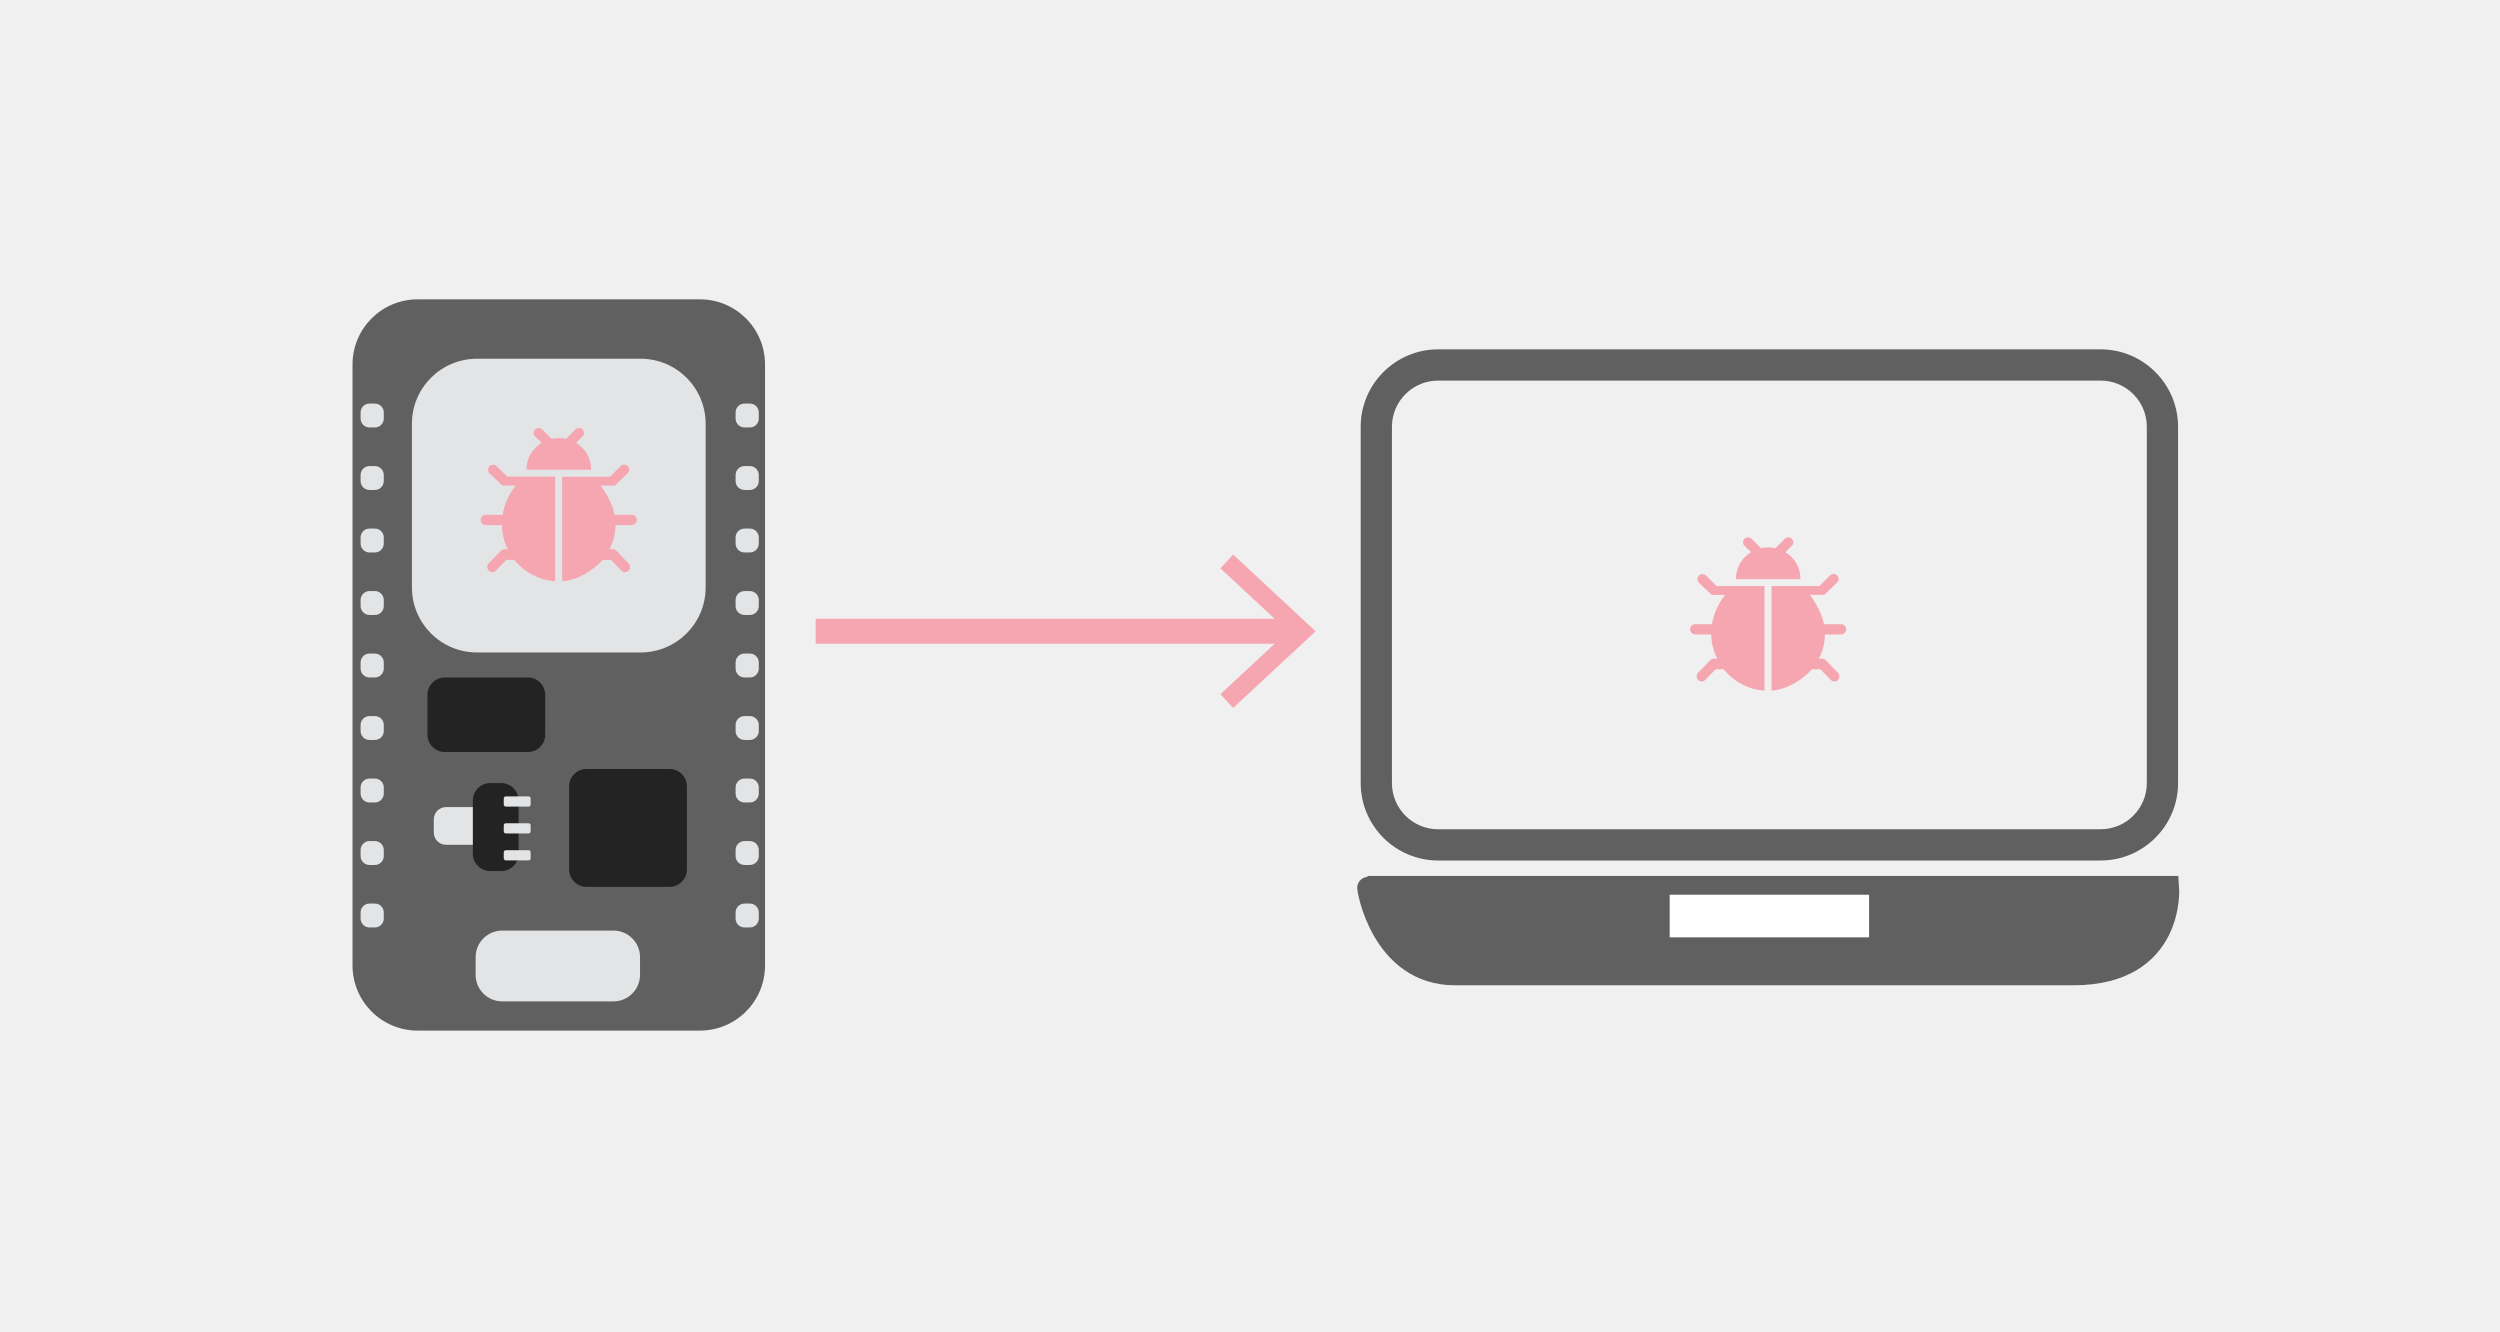
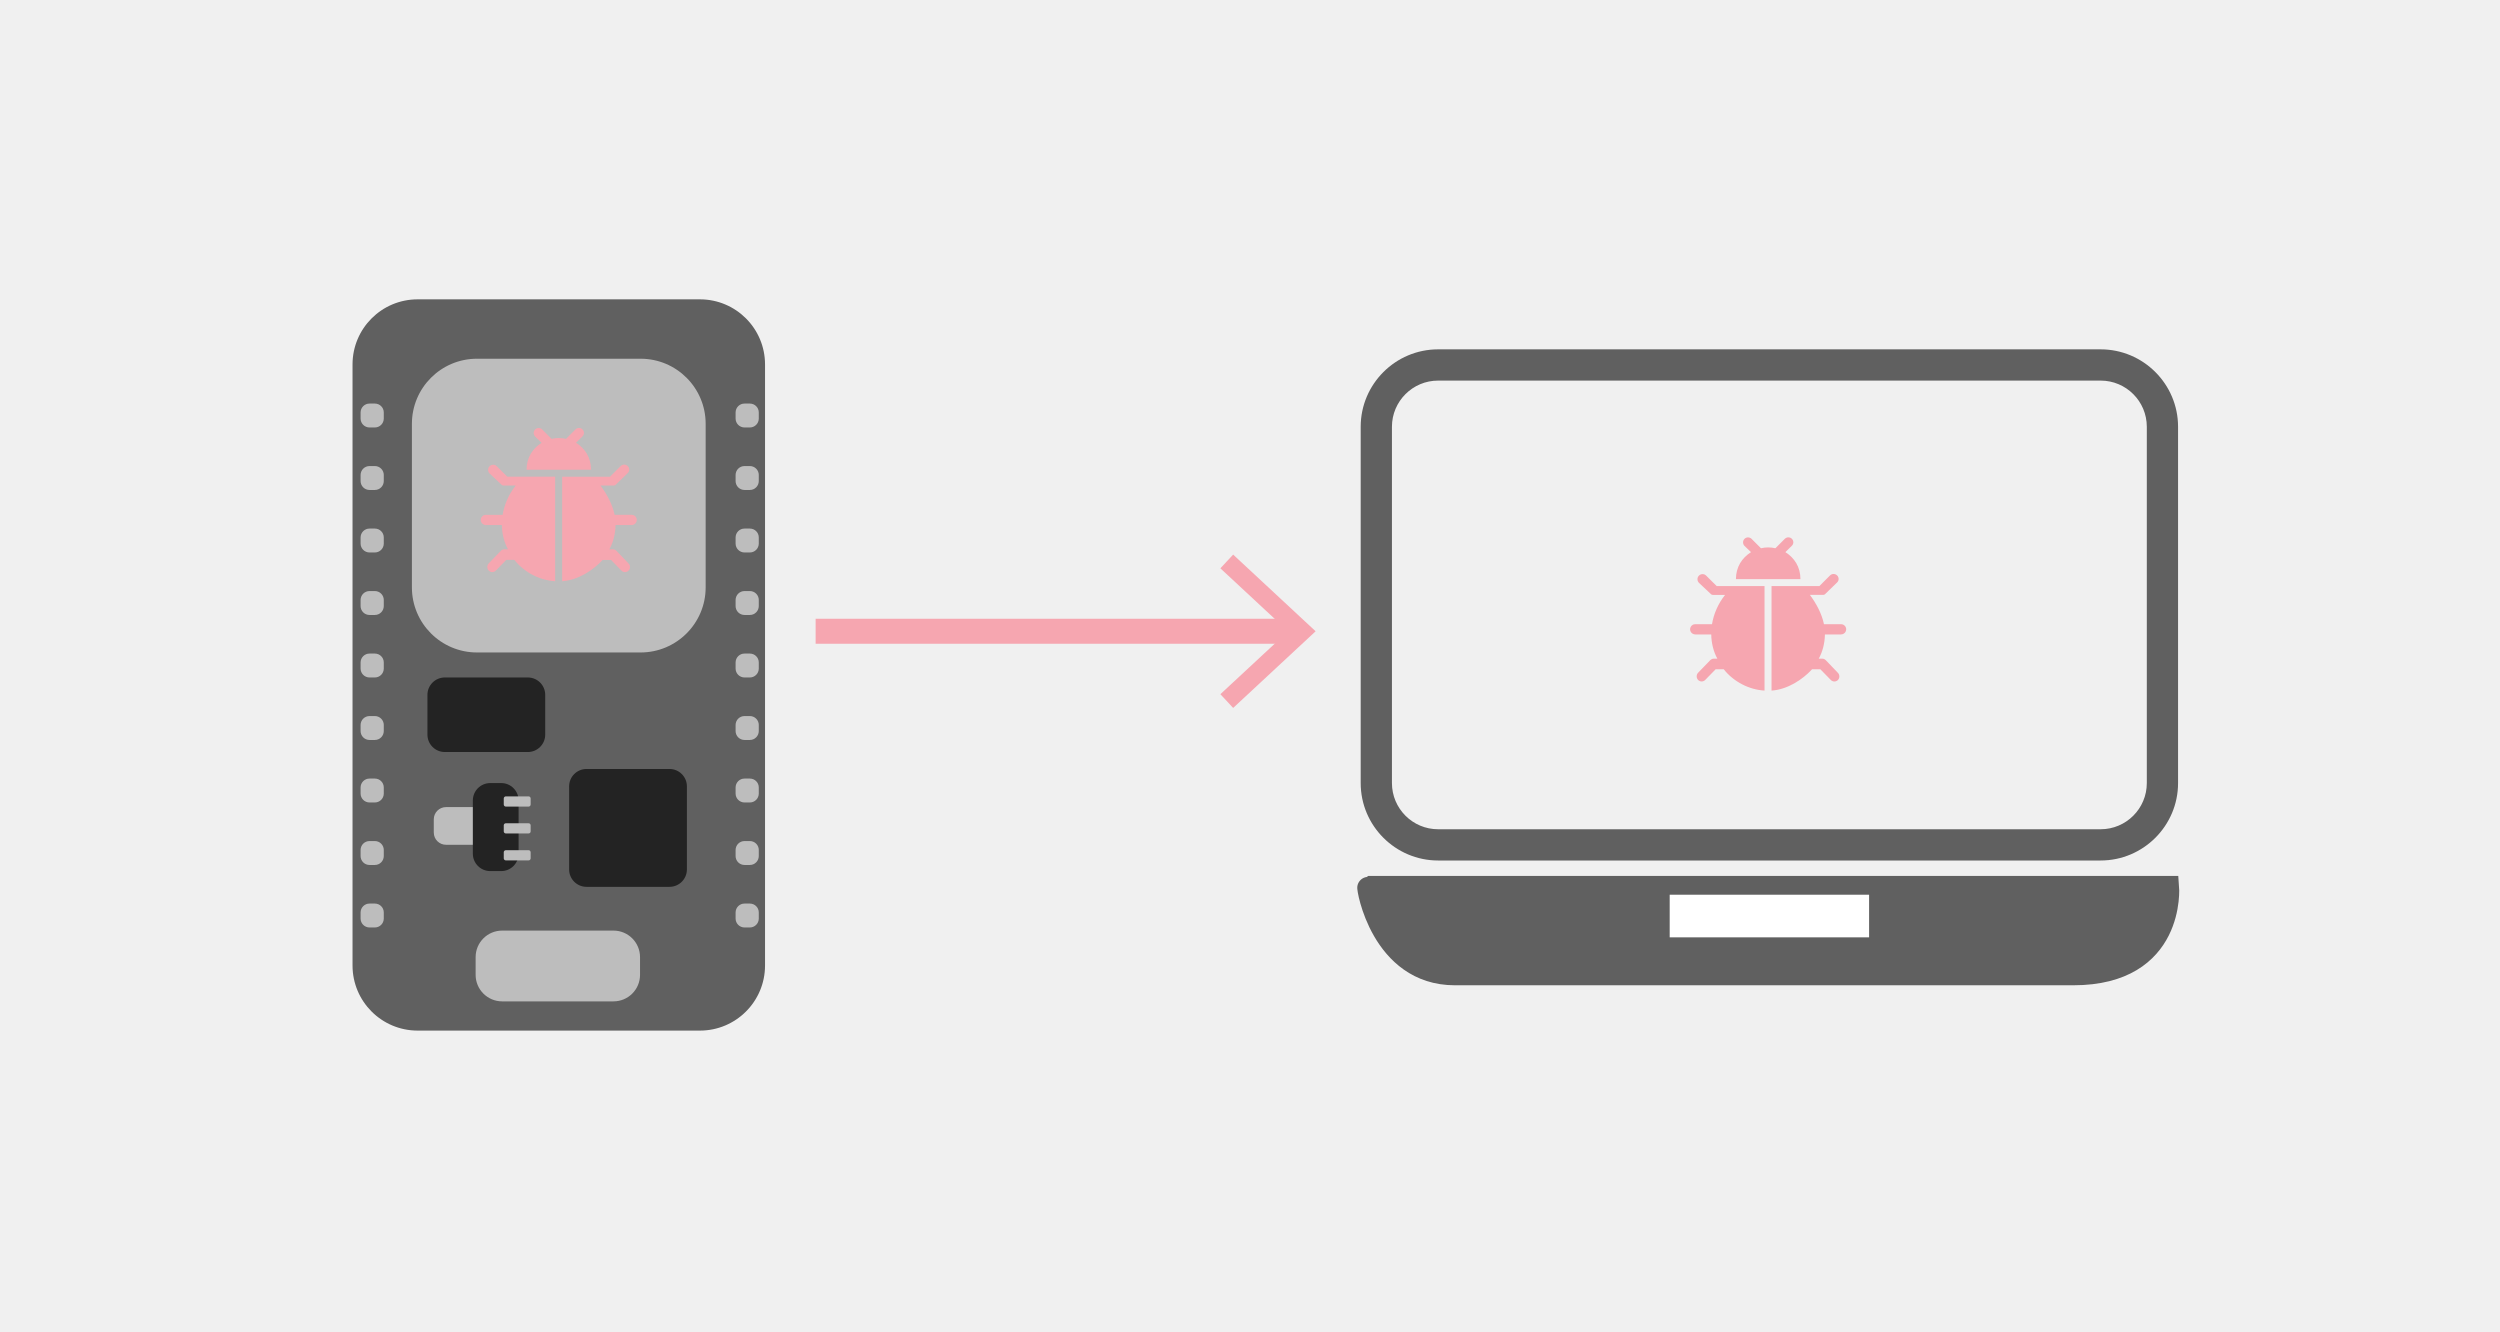
<svg xmlns="http://www.w3.org/2000/svg" id="Layer_18" viewBox="0 0 800 426">
  <defs>
    <style>
-             .cls-1{fill:#fff;}.cls-2{fill:#e2e4e6;}.cls-3{fill:#232323;}.cls-4{fill:#f6a6b0;}.cls-5{fill:none;stroke:#f6a6b0;stroke-width:8px;}.cls-5,.cls-6{stroke-miterlimit:10;}.cls-6{stroke:#606060;stroke-width:7px;}.cls-6,.cls-7{fill:#606060;}
+             .cls-1{fill:#fff;}.cls-2{fill:#bdbdbd;}.cls-3{fill:#232323;}.cls-4{fill:#f6a6b0;}.cls-5{fill:none;stroke:#f6a6b0;stroke-width:8px;}.cls-5,.cls-6{stroke-miterlimit:10;}.cls-6{stroke:#606060;stroke-width:7px;}.cls-6,.cls-7{fill:#606060;}
        </style>
  </defs>
  <g>
    <g>
      <path class="cls-6" d="M437.83,283.79h255.99s2.28,28-30.38,28h-197.88c-23.55,0-28.11-28-27.73-28Z" />
      <rect class="cls-1" x="534.3" y="286.31" width="63.81" height="13.64" />
    </g>
    <path class="cls-7" d="M672.2,121.79c8.16,0,14.78,6.62,14.78,14.78v114.01c0,8.16-6.62,14.78-14.78,14.78h-212c-8.16,0-14.78-6.62-14.78-14.78v-114.01c0-8.16,6.62-14.78,14.78-14.78h212m0-10h-212c-13.66,0-24.78,11.12-24.78,24.78v114.01c0,13.66,11.12,24.78,24.78,24.78h212c13.66,0,24.78-11.12,24.78-24.78v-114.01c0-13.66-11.12-24.78-24.78-24.78h0Z" />
  </g>
  <rect class="cls-7" x="112.81" y="95.79" width="132" height="234" rx="20.83" ry="20.83" />
  <rect class="cls-2" x="131.81" y="114.79" width="94" height="94" rx="20.83" ry="20.83" />
  <rect class="cls-2" x="152.2" y="297.79" width="52.61" height="22.65" rx="8.49" ry="8.49" />
  <rect class="cls-2" x="115.39" y="289.14" width="7.42" height="7.65" rx="2.85" ry="2.85" />
  <rect class="cls-2" x="115.39" y="269.14" width="7.42" height="7.65" rx="2.85" ry="2.85" />
  <rect class="cls-2" x="115.39" y="249.14" width="7.42" height="7.65" rx="2.85" ry="2.85" />
  <rect class="cls-2" x="115.39" y="229.14" width="7.42" height="7.65" rx="2.85" ry="2.85" />
  <rect class="cls-2" x="115.39" y="209.14" width="7.42" height="7.65" rx="2.85" ry="2.85" />
  <rect class="cls-2" x="115.39" y="189.14" width="7.42" height="7.65" rx="2.85" ry="2.85" />
  <rect class="cls-2" x="115.39" y="169.14" width="7.42" height="7.65" rx="2.85" ry="2.85" />
  <rect class="cls-2" x="115.39" y="149.14" width="7.42" height="7.65" rx="2.85" ry="2.85" />
  <rect class="cls-2" x="115.39" y="129.14" width="7.42" height="7.65" rx="2.85" ry="2.85" />
  <rect class="cls-2" x="235.39" y="289.14" width="7.42" height="7.65" rx="2.85" ry="2.85" />
  <rect class="cls-2" x="235.39" y="269.14" width="7.42" height="7.65" rx="2.85" ry="2.85" />
  <rect class="cls-2" x="235.39" y="249.14" width="7.42" height="7.65" rx="2.85" ry="2.85" />
  <rect class="cls-2" x="235.39" y="229.14" width="7.42" height="7.65" rx="2.85" ry="2.85" />
  <rect class="cls-2" x="235.39" y="209.14" width="7.42" height="7.65" rx="2.85" ry="2.85" />
  <rect class="cls-2" x="235.39" y="189.14" width="7.42" height="7.65" rx="2.85" ry="2.85" />
  <rect class="cls-2" x="235.39" y="169.14" width="7.42" height="7.65" rx="2.85" ry="2.85" />
  <rect class="cls-2" x="235.39" y="149.14" width="7.42" height="7.65" rx="2.85" ry="2.85" />
  <rect class="cls-2" x="235.39" y="129.14" width="7.42" height="7.65" rx="2.85" ry="2.85" />
  <g>
    <g>
      <rect class="cls-2" x="138.81" y="258.28" width="24.97" height="12.06" rx="3.92" ry="3.92" transform="translate(302.59 528.61) rotate(-180)" />
      <rect class="cls-3" x="144.54" y="257.34" width="28.17" height="14.64" rx="5.57" ry="5.57" transform="translate(-106.03 423.29) rotate(-90)" />
    </g>
    <rect class="cls-2" x="161.2" y="272.06" width="8.61" height="3.27" rx=".67" ry=".67" transform="translate(331.01 547.39) rotate(-180)" />
    <rect class="cls-2" x="161.2" y="263.45" width="8.61" height="3.27" rx=".67" ry=".67" transform="translate(331.01 530.16) rotate(-180)" />
    <rect class="cls-2" x="161.2" y="254.83" width="8.61" height="3.27" rx=".67" ry=".67" transform="translate(331.01 512.94) rotate(-180)" />
  </g>
  <rect class="cls-3" x="182.11" y="246.09" width="37.72" height="37.69" rx="5.57" ry="5.57" transform="translate(-63.97 465.9) rotate(-90)" />
  <rect class="cls-3" x="143.69" y="209.88" width="23.86" height="37.69" rx="5.57" ry="5.57" transform="translate(-73.1 384.34) rotate(-90)" />
  <g>
    <line class="cls-5" x1="261" y1="202" x2="414.49" y2="202" />
    <polygon class="cls-4" points="394.61 226.54 390.52 222.14 412.19 202.01 390.52 181.86 394.61 177.47 421 202.01 394.61 226.54" />
  </g>
  <g>
    <path class="cls-4" d="M162.35,152.55l-3.4-3.37c-.63-.63-1.65-.61-2.29,.02-.63,.63-.63,1.66,0,2.3l3.87,3.64c.3,.3,.72,.23,1.14,.23h3.35c-2.2,2.76-3.64,6.07-4.18,9.38h-5.44c-1.04,0-1.85,1.12-1.48,2.17,.23,.68,.9,1.11,1.62,1.11h5.06c.03,2.76,.73,5.53,1.95,7.74h-1.2c-.42,0-.83,.25-1.13,.55l-3.82,3.95c-.62,.64-.62,1.69,0,2.32,.31,.32,.72,.48,1.13,.48s.82-.16,1.13-.48l3.35-3.43h2.58c3.14,3.97,8.07,6.54,13.06,6.83v-33.45h-15.31Z" />
    <path class="cls-4" d="M202.23,164.74h-5.56c-.68-3.31-2.45-6.62-4.51-9.38h3.72c.43,0,.84,.08,1.14-.23l3.87-3.76c.63-.63,.63-1.59,0-2.22-.63-.63-1.66-.64-2.29,0l-3.4,3.4h-15.31v33.44c5-.33,9.84-3.42,12.97-6.82h2.66l3.35,3.43c.31,.32,.72,.48,1.13,.48s.81-.16,1.13-.47c.62-.63,.62-1.67,0-2.3l-3.82-3.99c-.3-.31-.71-.55-1.13-.55h-1.18c1.23-2.21,1.94-4.98,1.97-7.74h5.1c.72,0,1.39-.43,1.62-1.11,.37-1.06-.44-2.17-1.48-2.17h0Z" />
    <path class="cls-4" d="M168.5,150.32h20.64c0-3.89-1.93-6.81-4.82-8.64l2.08-2.04c.62-.62,.62-1.61,0-2.23-.62-.62-1.63-.61-2.26,.01l-3.01,3.02c-.74-.17-1.51-.27-2.31-.27s-1.57,.1-2.31,.27l-3.01-3.01c-.62-.62-1.63-.62-2.26,0-.62,.62-.62,1.63,0,2.26l2.08,2c-2.89,1.83-4.82,4.75-4.82,8.64h0Z" />
  </g>
  <g>
    <path class="cls-4" d="M549.35,187.55l-3.4-3.37c-.63-.63-1.65-.61-2.29,.02-.63,.63-.63,1.66,0,2.3l3.87,3.64c.3,.3,.72,.23,1.14,.23h3.35c-2.2,2.76-3.64,6.07-4.18,9.38h-5.44c-1.04,0-1.85,1.12-1.48,2.17,.23,.68,.9,1.11,1.62,1.11h5.06c.03,2.76,.73,5.53,1.95,7.74h-1.2c-.42,0-.83,.25-1.13,.55l-3.82,3.95c-.62,.64-.62,1.69,0,2.32,.31,.32,.72,.48,1.13,.48s.82-.16,1.13-.48l3.35-3.43h2.58c3.14,3.97,8.07,6.54,13.06,6.83v-33.45h-15.31Z" />
    <path class="cls-4" d="M589.23,199.74h-5.56c-.68-3.31-2.45-6.62-4.51-9.38h3.72c.43,0,.84,.08,1.14-.23l3.87-3.76c.63-.63,.63-1.59,0-2.22-.63-.63-1.66-.64-2.29,0l-3.4,3.4h-15.31v33.44c5-.33,9.84-3.42,12.97-6.82h2.66l3.35,3.43c.31,.32,.72,.48,1.13,.48s.81-.16,1.13-.47c.62-.63,.62-1.67,0-2.3l-3.82-3.99c-.3-.31-.71-.55-1.13-.55h-1.18c1.23-2.21,1.94-4.98,1.97-7.74h5.1c.72,0,1.39-.43,1.62-1.11,.37-1.06-.44-2.17-1.48-2.17h0Z" />
    <path class="cls-4" d="M555.5,185.32h20.64c0-3.89-1.93-6.81-4.82-8.64l2.08-2.04c.62-.62,.62-1.61,0-2.23-.62-.62-1.63-.61-2.26,.01l-3.01,3.02c-.74-.17-1.51-.27-2.31-.27s-1.57,.1-2.31,.27l-3.01-3.01c-.62-.62-1.63-.62-2.26,0-.62,.62-.62,1.63,0,2.26l2.08,2c-2.89,1.83-4.82,4.75-4.82,8.64h0Z" />
  </g>
</svg>
